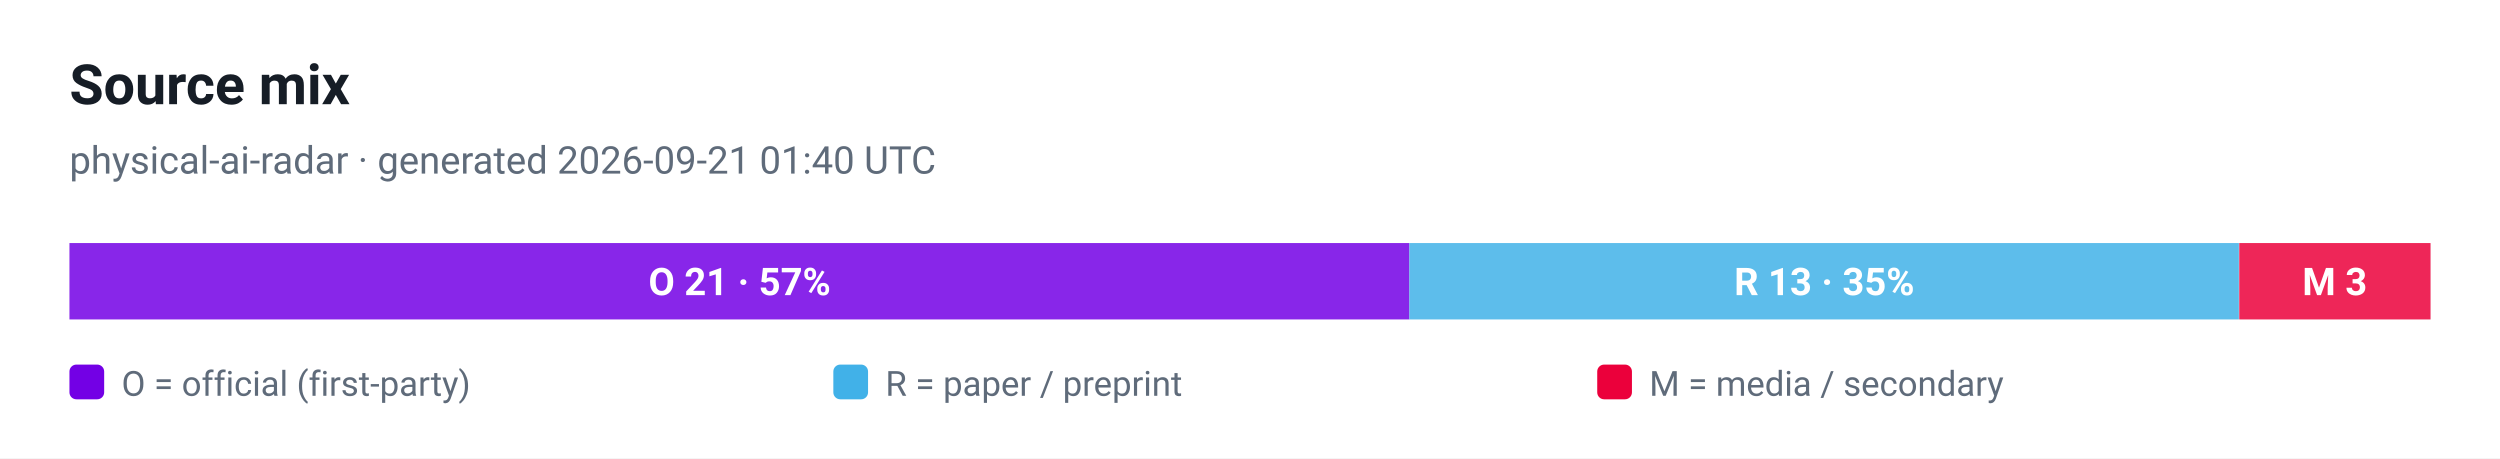
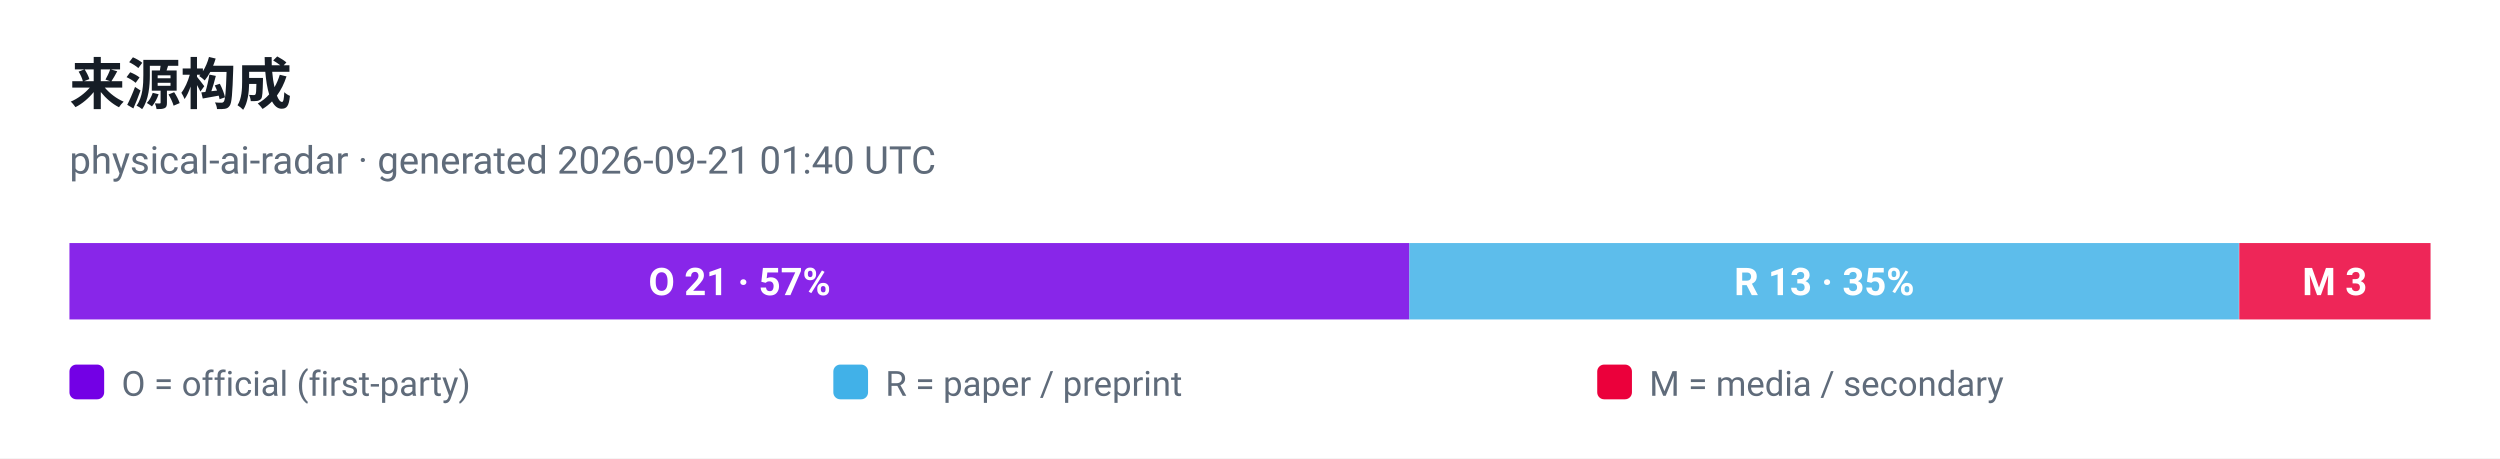
- <svg xmlns="http://www.w3.org/2000/svg" viewBox="0 0 720 132" width="720" height="132" role="img" aria-label="Source mix">
+ <svg xmlns="http://www.w3.org/2000/svg" viewBox="0 0 720 132" width="720" height="132" role="img" aria-label="来源构成">
  <style>
  .plate { fill: #ffffff }
  .ink { fill: #161d26 }
  .muted { fill: #5f6b7a }
  .grid { stroke: #e3e9ef }
  @media (prefers-color-scheme: dark) {
    .plate { fill: #0d1117 }
    .ink { fill: #e6edf3 }
    .muted { fill: #8b949e }
    .grid { stroke: #30363d }
  }
</style>
  <rect class="plate" width="720" height="132" />
-   <text x="20" y="30" font-family="ui-sans-serif, -apple-system, 'Segoe UI', Roboto, Helvetica, Arial, sans-serif" font-size="16" font-weight="700" class="ink">Source mix</text>
+   <text x="20" y="30" font-family="ui-sans-serif, -apple-system, 'Segoe UI', Roboto, Helvetica, Arial, sans-serif" font-size="16" font-weight="700" class="ink">来源构成</text>
  <text x="20" y="50" font-family="ui-sans-serif, -apple-system, 'Segoe UI', Roboto, Helvetica, Arial, sans-serif" font-size="11" class="muted">physical-ai-radar · generated 2026-09-21 01:40 UTC</text>
  <rect x="20.0" y="70" width="385.9" height="22" fill="#7300e5" fill-opacity="0.85" />
  <text x="213.0" y="85" text-anchor="middle" font-family="ui-sans-serif, -apple-system, 'Segoe UI', Roboto, Helvetica, Arial, sans-serif" font-size="11" font-weight="700" fill="#ffffff">O 21 · 57%</text>
  <rect x="405.9" y="70" width="238.9" height="22" fill="#41b1e8" fill-opacity="0.85" />
  <text x="525.4" y="85" text-anchor="middle" font-family="ui-sans-serif, -apple-system, 'Segoe UI', Roboto, Helvetica, Arial, sans-serif" font-size="11" font-weight="700" fill="#ffffff">R 13 · 35%</text>
  <rect x="644.9" y="70" width="55.1" height="22" fill="#eb003b" fill-opacity="0.85" />
  <text x="672.4" y="85" text-anchor="middle" font-family="ui-sans-serif, -apple-system, 'Segoe UI', Roboto, Helvetica, Arial, sans-serif" font-size="11" font-weight="700" fill="#ffffff">M 3</text>
  <rect x="20" y="105" width="10" height="10" rx="2" fill="#7300e5" />
  <text x="35" y="114" font-family="ui-sans-serif, -apple-system, 'Segoe UI', Roboto, Helvetica, Arial, sans-serif" font-size="10" fill="#5f6b7a">O = official (first-party)</text>
  <rect x="240" y="105" width="10" height="10" rx="2" fill="#41b1e8" />
  <text x="255" y="114" font-family="ui-sans-serif, -apple-system, 'Segoe UI', Roboto, Helvetica, Arial, sans-serif" font-size="10" fill="#5f6b7a">R = paper / preprint</text>
  <rect x="460" y="105" width="10" height="10" rx="2" fill="#eb003b" />
  <text x="475" y="114" font-family="ui-sans-serif, -apple-system, 'Segoe UI', Roboto, Helvetica, Arial, sans-serif" font-size="10" fill="#5f6b7a">M = media / secondary</text>
</svg>
